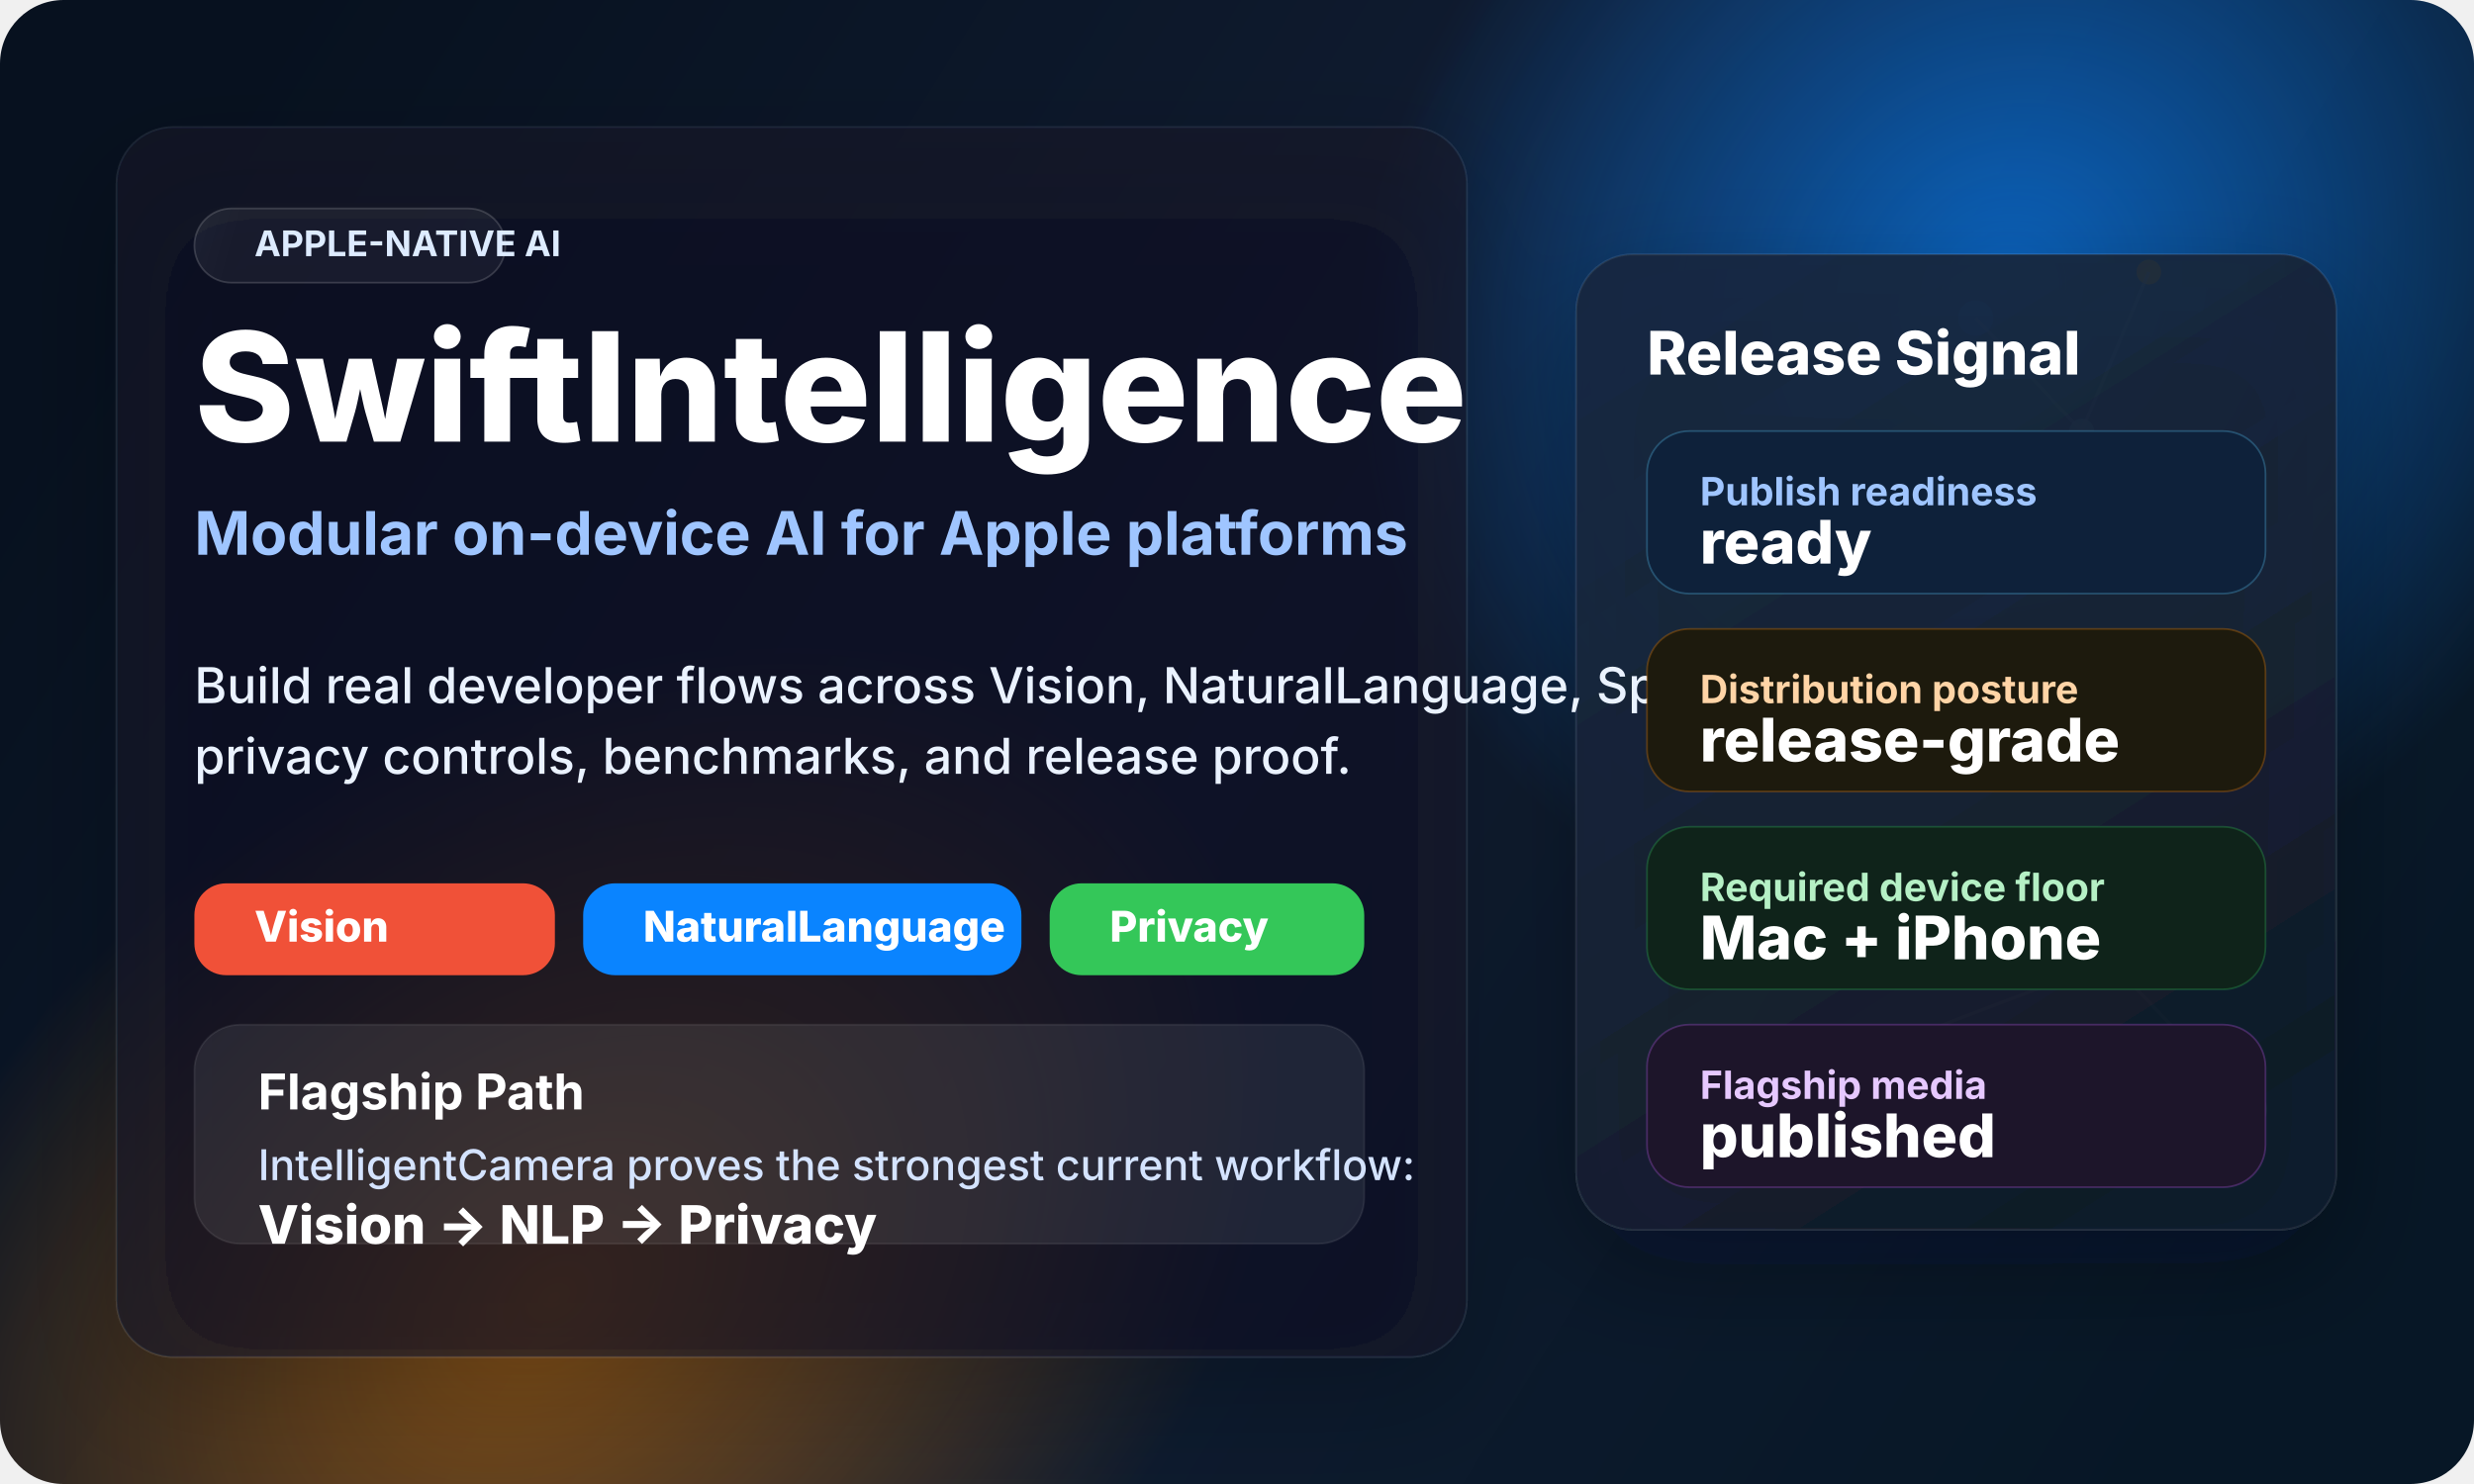
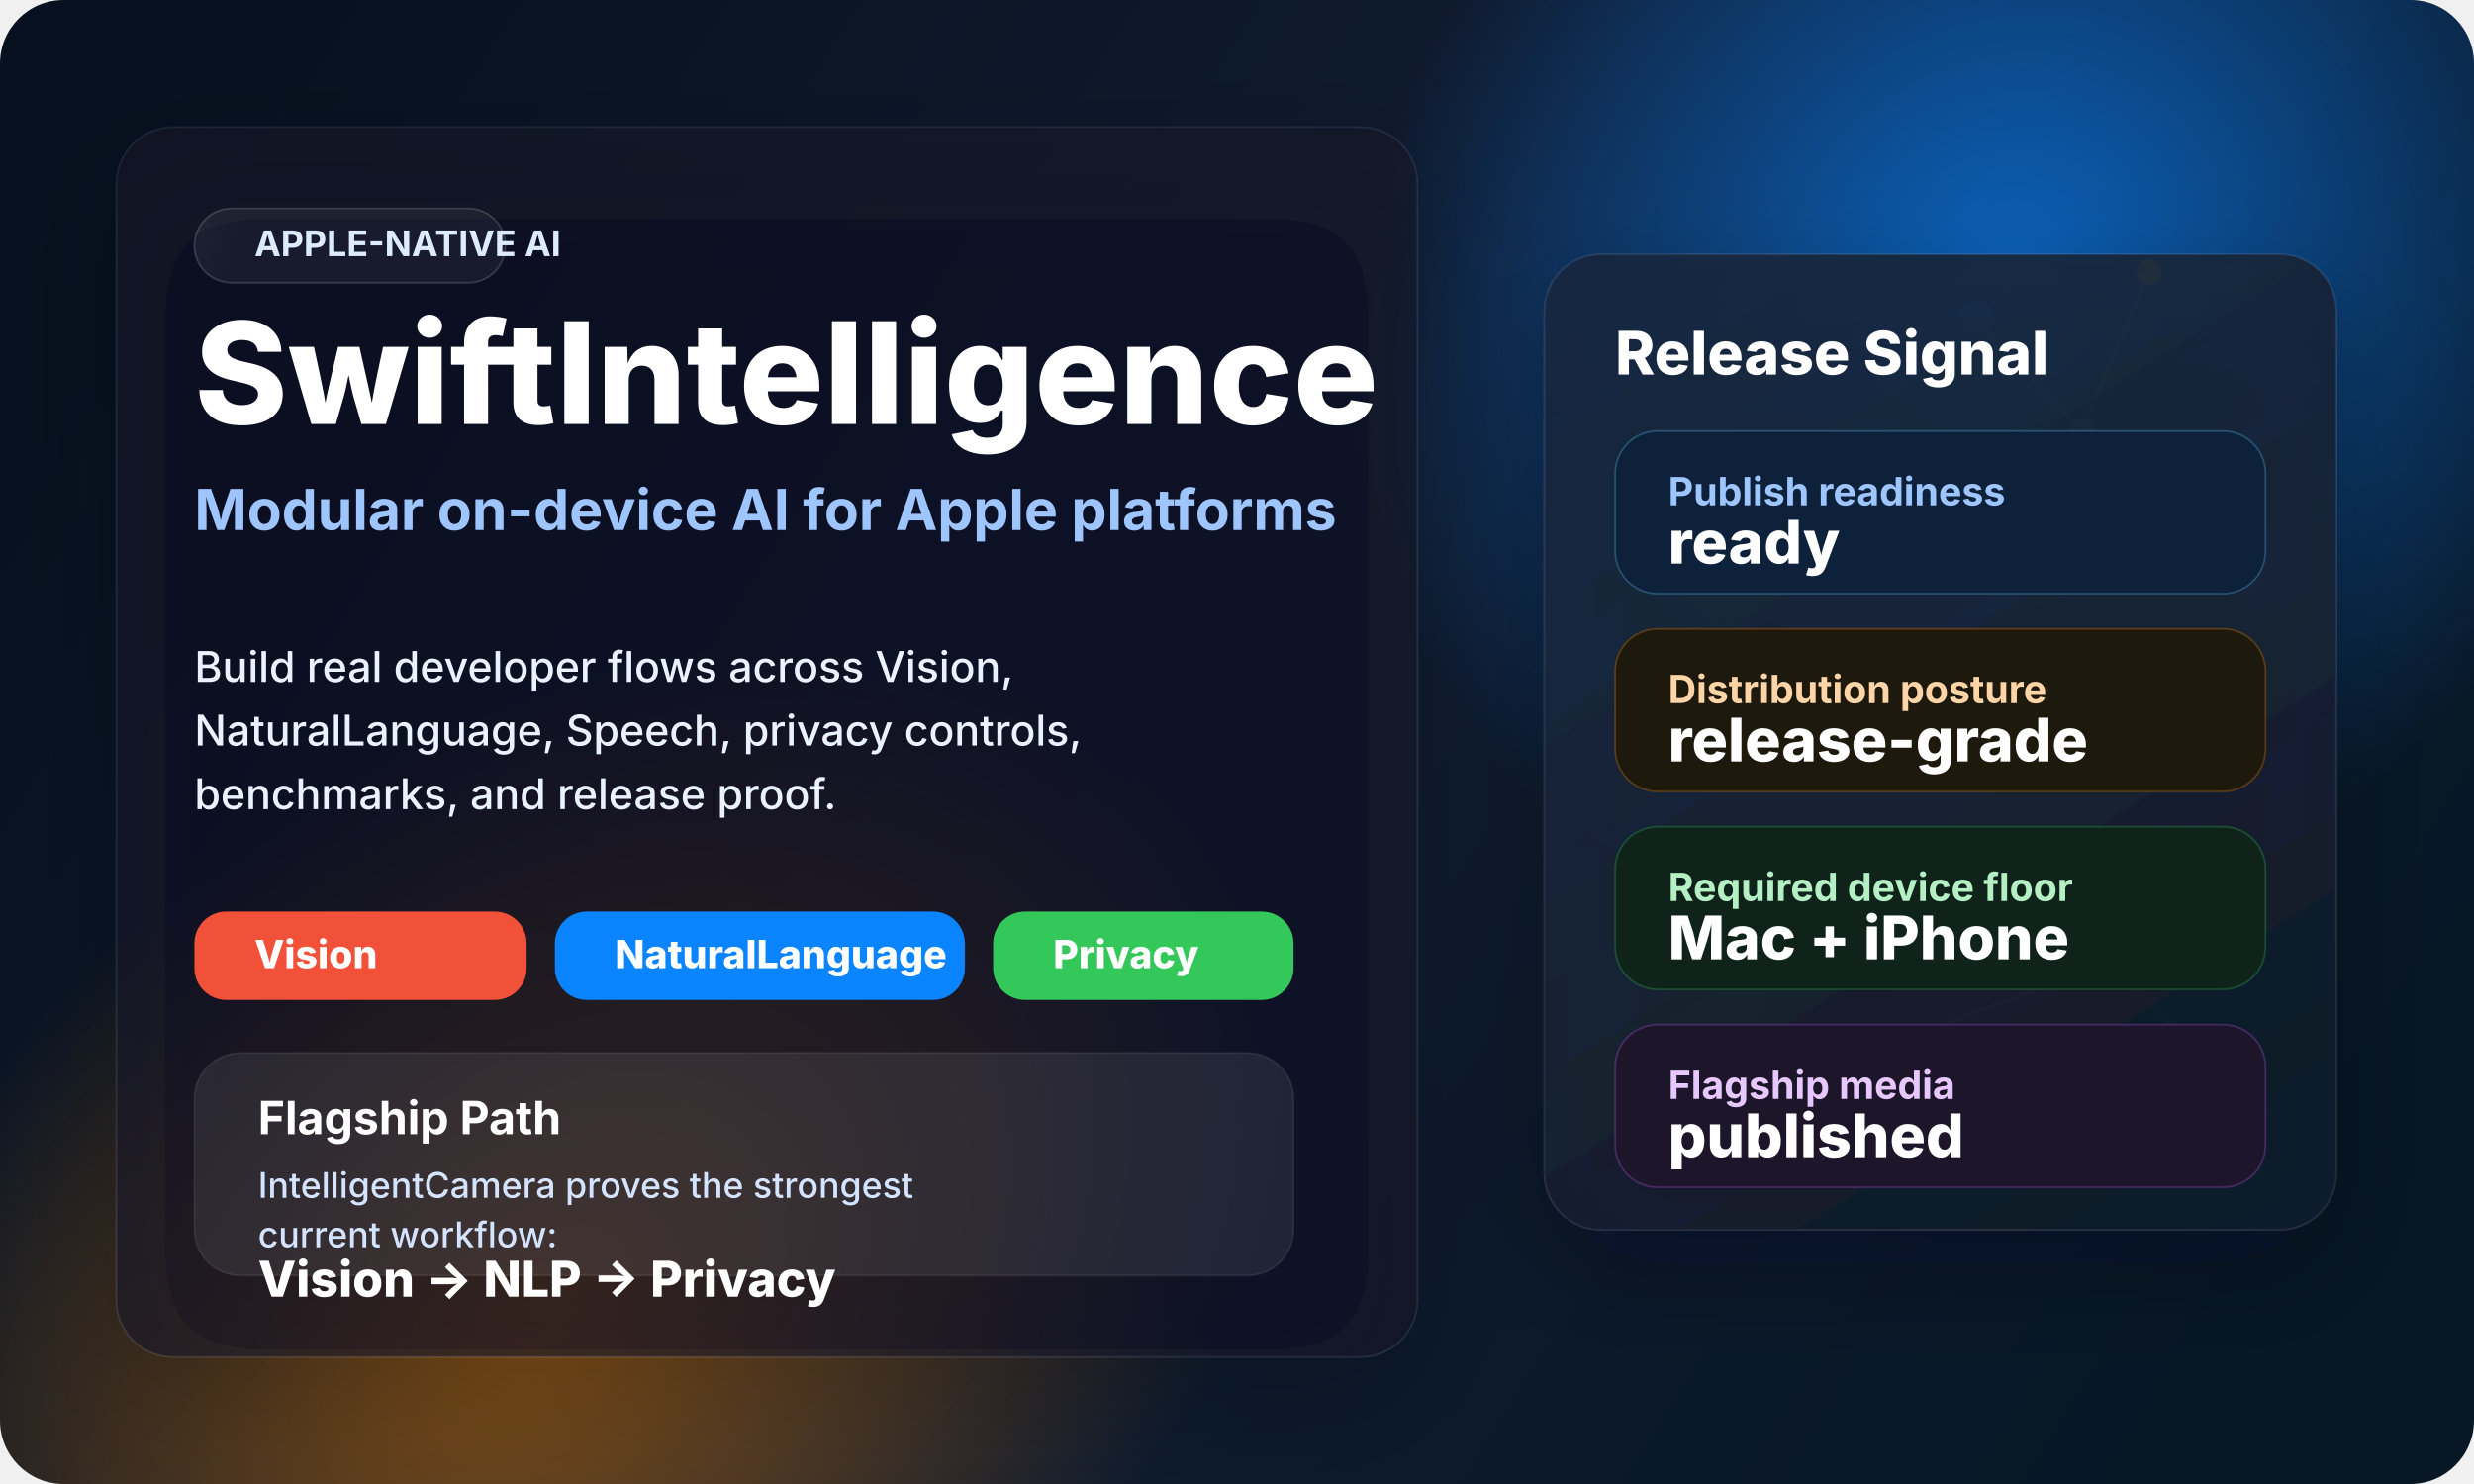
<svg xmlns="http://www.w3.org/2000/svg" width="1400" height="840" viewBox="0 0 1400 840" fill="none">
  <defs>
    <linearGradient id="bg" x1="122" y1="64" x2="1264" y2="776" gradientUnits="userSpaceOnUse">
      <stop stop-color="#07111F" />
      <stop offset="0.5" stop-color="#101C31" />
      <stop offset="1" stop-color="#071726" />
    </linearGradient>
    <radialGradient id="glowBlue" cx="0" cy="0" r="1" gradientUnits="userSpaceOnUse" gradientTransform="translate(1134 164) rotate(132.343) scale(393.33 346.268)">
      <stop stop-color="#0A84FF" stop-opacity="0.7" />
      <stop offset="1" stop-color="#0A84FF" stop-opacity="0" />
    </radialGradient>
    <radialGradient id="glowOrange" cx="0" cy="0" r="1" gradientUnits="userSpaceOnUse" gradientTransform="translate(310 734) rotate(-36.2974) scale(456.567 316.941)">
      <stop stop-color="#FF8A00" stop-opacity="0.5" />
      <stop offset="1" stop-color="#FF8A00" stop-opacity="0" />
    </radialGradient>
    <linearGradient id="card" x1="942" y1="184" x2="1236" y2="648" gradientUnits="userSpaceOnUse">
      <stop stop-color="#18283F" stop-opacity="0.94" />
      <stop offset="1" stop-color="#101B2C" stop-opacity="0.9" />
    </linearGradient>
    <linearGradient id="pill" x1="0" y1="0" x2="160" y2="44" gradientUnits="userSpaceOnUse">
      <stop stop-color="#FFFFFF" stop-opacity="0.18" />
      <stop offset="1" stop-color="#FFFFFF" stop-opacity="0.05" />
    </linearGradient>
    <filter id="shadow" x="0" y="0" width="1400" height="840" filterUnits="userSpaceOnUse" color-interpolation-filters="sRGB">
      <feDropShadow dx="0" dy="24" stdDeviation="32" flood-color="#000814" flood-opacity="0.35" />
    </filter>
  </defs>
  <rect width="1400" height="840" rx="36" fill="url(#bg)" />
  <rect width="1400" height="840" rx="36" fill="url(#glowBlue)" />
  <rect width="1400" height="840" rx="36" fill="url(#glowOrange)" />
  <g opacity="0.7">
    <circle cx="1118" cy="180" r="10" fill="#0A84FF" />
    <circle cx="1178" cy="244" r="7" fill="#5AC8FA" />
    <circle cx="1216" cy="154" r="7" fill="#FF9F0A" />
    <path d="M1118 180L1178 244L1216 154" stroke="#9FC5FF" stroke-opacity="0.45" stroke-width="2" />
    <circle cx="1042" cy="602" r="12" fill="#FF8A00" />
    <circle cx="1194" cy="544" r="8" fill="#FFD166" />
    <circle cx="1274" cy="628" r="9" fill="#34C759" />
    <path d="M1042 602L1194 544L1274 628" stroke="#FFD8AE" stroke-opacity="0.35" stroke-width="2" />
  </g>
  <g filter="url(#shadow)">
-     <rect x="66" y="72" width="764" height="696" rx="32" fill="#0C1728" fill-opacity="0.6" stroke="#EEF3FF" stroke-opacity="0.08" />
-     <rect x="892" y="144" width="430" height="552" rx="32" fill="url(#card)" stroke="#EEF3FF" stroke-opacity="0.08" />
+     <rect x="66" y="72" width="736" height="696" rx="32" fill="#0C1728" fill-opacity="0.6" stroke="#EEF3FF" stroke-opacity="0.08" />
+     <rect x="874" y="144" width="448" height="552" rx="32" fill="url(#card)" stroke="#EEF3FF" stroke-opacity="0.08" />
  </g>
  <g font-family="-apple-system, BlinkMacSystemFont, 'Segoe UI', sans-serif">
    <rect x="110" y="118" width="176" height="42" rx="21" fill="url(#pill)" stroke="#FFFFFF" stroke-opacity="0.16" />
    <text x="144" y="145" fill="#DDEBFF" font-size="20" font-weight="700">APPLE-NATIVE AI</text>
-     <text x="110" y="250" fill="#FFFFFF" font-size="86" font-weight="800">SwiftIntelligence</text>
-     <text x="110" y="314" fill="#9FC5FF" font-size="34" font-weight="700">Modular on-device AI for Apple platforms</text>
-     <text x="110" y="398" fill="#EAF2FF" font-size="28" font-weight="500">Build real developer flows across Vision, NaturalLanguage, Speech,</text>
-     <text x="110" y="438" fill="#EAF2FF" font-size="28" font-weight="500">privacy controls, benchmarks, and release proof.</text>
-     <rect x="110" y="500" width="204" height="52" rx="18" fill="#F05138" />
-     <text x="144" y="533" fill="#FFFFFF" font-size="24" font-weight="800">Vision</text>
-     <rect x="330" y="500" width="248" height="52" rx="18" fill="#0A84FF" />
-     <text x="364" y="533" fill="#FFFFFF" font-size="24" font-weight="800">NaturalLanguage</text>
-     <rect x="594" y="500" width="178" height="52" rx="18" fill="#34C759" />
-     <text x="628" y="533" fill="#FFFFFF" font-size="24" font-weight="800">Privacy</text>
-     <rect x="110" y="580" width="662" height="124" rx="26" fill="#F7FAFF" fill-opacity="0.08" stroke="#FFFFFF" stroke-opacity="0.08" />
-     <text x="146" y="628" fill="#FFFFFF" font-size="28" font-weight="750">Flagship Path</text>
-     <text x="146" y="668" fill="#D4E3FF" font-size="24" font-weight="500">IntelligentCamera proves the strongest current workflow:</text>
-     <text x="146" y="704" fill="#FFFFFF" font-size="30" font-weight="800">Vision → NLP → Privacy</text>
-     <text x="932" y="212" fill="#FFFFFF" font-size="34" font-weight="800">Release Signal</text>
-     <rect x="932" y="244" width="350" height="92" rx="24" fill="#0E213A" stroke="#5AC8FA" stroke-opacity="0.28" />
-     <text x="962" y="286" fill="#9FC5FF" font-size="22" font-weight="700">Publish readiness</text>
-     <text x="962" y="319" fill="#FFFFFF" font-size="34" font-weight="800">ready</text>
-     <rect x="932" y="356" width="350" height="92" rx="24" fill="#1D1A0D" stroke="#FF8A00" stroke-opacity="0.28" />
-     <text x="962" y="398" fill="#FFD4A6" font-size="22" font-weight="700">Distribution posture</text>
-     <text x="962" y="431" fill="#FFFFFF" font-size="34" font-weight="800">release-grade</text>
-     <rect x="932" y="468" width="350" height="92" rx="24" fill="#0F231A" stroke="#34C759" stroke-opacity="0.28" />
-     <text x="962" y="510" fill="#B5F0C5" font-size="22" font-weight="700">Required device floor</text>
-     <text x="962" y="543" fill="#FFFFFF" font-size="34" font-weight="800">Mac + iPhone</text>
-     <rect x="932" y="580" width="350" height="92" rx="24" fill="#1D152A" stroke="#BF5AF2" stroke-opacity="0.28" />
-     <text x="962" y="622" fill="#E6C8FF" font-size="22" font-weight="700">Flagship media</text>
-     <text x="962" y="655" fill="#FFFFFF" font-size="34" font-weight="800">published</text>
+     <text x="110" y="240" fill="#FFFFFF" font-size="80" font-weight="800">SwiftIntelligence</text>
+     <text x="110" y="300" fill="#9FC5FF" font-size="32" font-weight="700">Modular on-device AI for Apple platforms</text>
+     <text x="110" y="386" fill="#EAF2FF" font-size="24" font-weight="500">Build real developer flows across Vision,</text>
+     <text x="110" y="422" fill="#EAF2FF" font-size="24" font-weight="500">NaturalLanguage, Speech, privacy controls,</text>
+     <text x="110" y="458" fill="#EAF2FF" font-size="24" font-weight="500">benchmarks, and release proof.</text>
+     <rect x="110" y="516" width="188" height="50" rx="18" fill="#F05138" />
+     <text x="144" y="548" fill="#FFFFFF" font-size="22" font-weight="800">Vision</text>
+     <rect x="314" y="516" width="232" height="50" rx="18" fill="#0A84FF" />
+     <text x="348" y="548" fill="#FFFFFF" font-size="22" font-weight="800">NaturalLanguage</text>
+     <rect x="562" y="516" width="170" height="50" rx="18" fill="#34C759" />
+     <text x="596" y="548" fill="#FFFFFF" font-size="22" font-weight="800">Privacy</text>
+     <rect x="110" y="596" width="622" height="126" rx="26" fill="#F7FAFF" fill-opacity="0.08" stroke="#FFFFFF" stroke-opacity="0.08" />
+     <text x="146" y="642" fill="#FFFFFF" font-size="26" font-weight="750">Flagship Path</text>
+     <text x="146" y="678" fill="#D4E3FF" font-size="20" font-weight="500">IntelligentCamera proves the strongest</text>
+     <text x="146" y="706" fill="#D4E3FF" font-size="20" font-weight="500">current workflow:</text>
+     <text x="146" y="734" fill="#FFFFFF" font-size="28" font-weight="800">Vision → NLP → Privacy</text>
+     <text x="914" y="212" fill="#FFFFFF" font-size="34" font-weight="800">Release Signal</text>
+     <rect x="914" y="244" width="368" height="92" rx="24" fill="#0E213A" stroke="#5AC8FA" stroke-opacity="0.28" />
+     <text x="944" y="286" fill="#9FC5FF" font-size="22" font-weight="700">Publish readiness</text>
+     <text x="944" y="319" fill="#FFFFFF" font-size="34" font-weight="800">ready</text>
+     <rect x="914" y="356" width="368" height="92" rx="24" fill="#1D1A0D" stroke="#FF8A00" stroke-opacity="0.28" />
+     <text x="944" y="398" fill="#FFD4A6" font-size="22" font-weight="700">Distribution posture</text>
+     <text x="944" y="431" fill="#FFFFFF" font-size="34" font-weight="800">release-grade</text>
+     <rect x="914" y="468" width="368" height="92" rx="24" fill="#0F231A" stroke="#34C759" stroke-opacity="0.28" />
+     <text x="944" y="510" fill="#B5F0C5" font-size="22" font-weight="700">Required device floor</text>
+     <text x="944" y="543" fill="#FFFFFF" font-size="34" font-weight="800">Mac + iPhone</text>
+     <rect x="914" y="580" width="368" height="92" rx="24" fill="#1D152A" stroke="#BF5AF2" stroke-opacity="0.28" />
+     <text x="944" y="622" fill="#E6C8FF" font-size="22" font-weight="700">Flagship media</text>
+     <text x="944" y="655" fill="#FFFFFF" font-size="34" font-weight="800">published</text>
  </g>
</svg>
